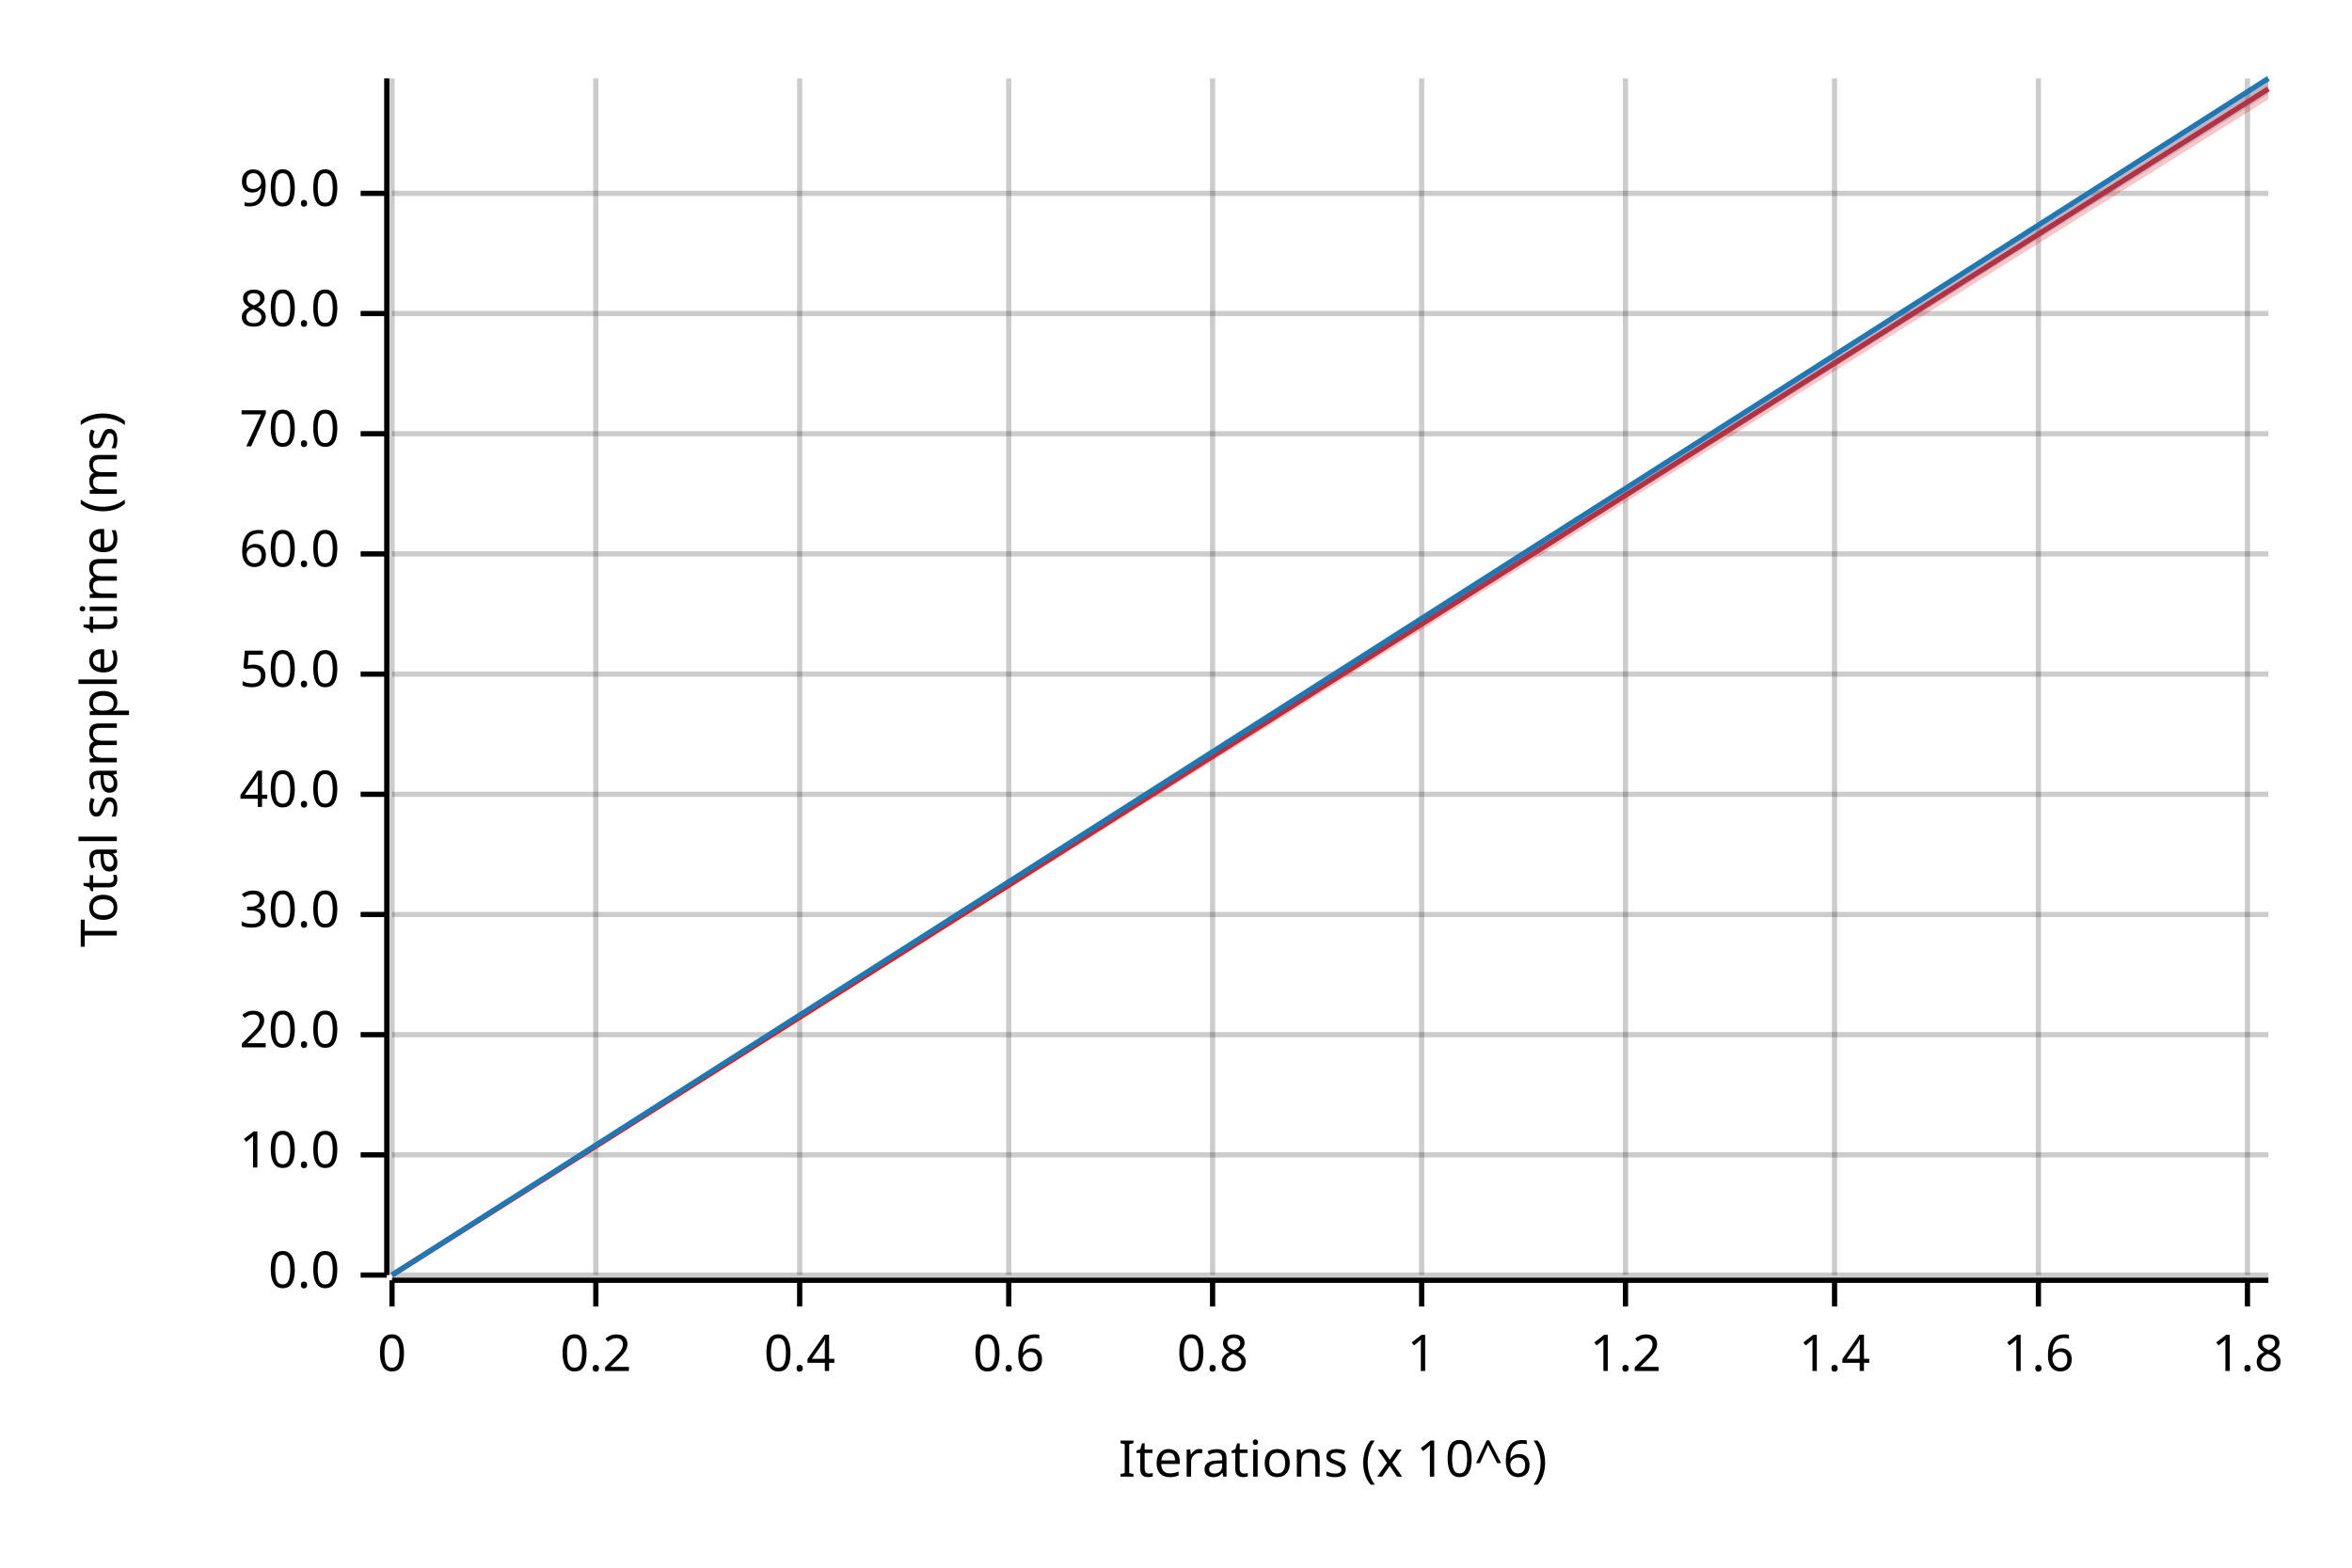
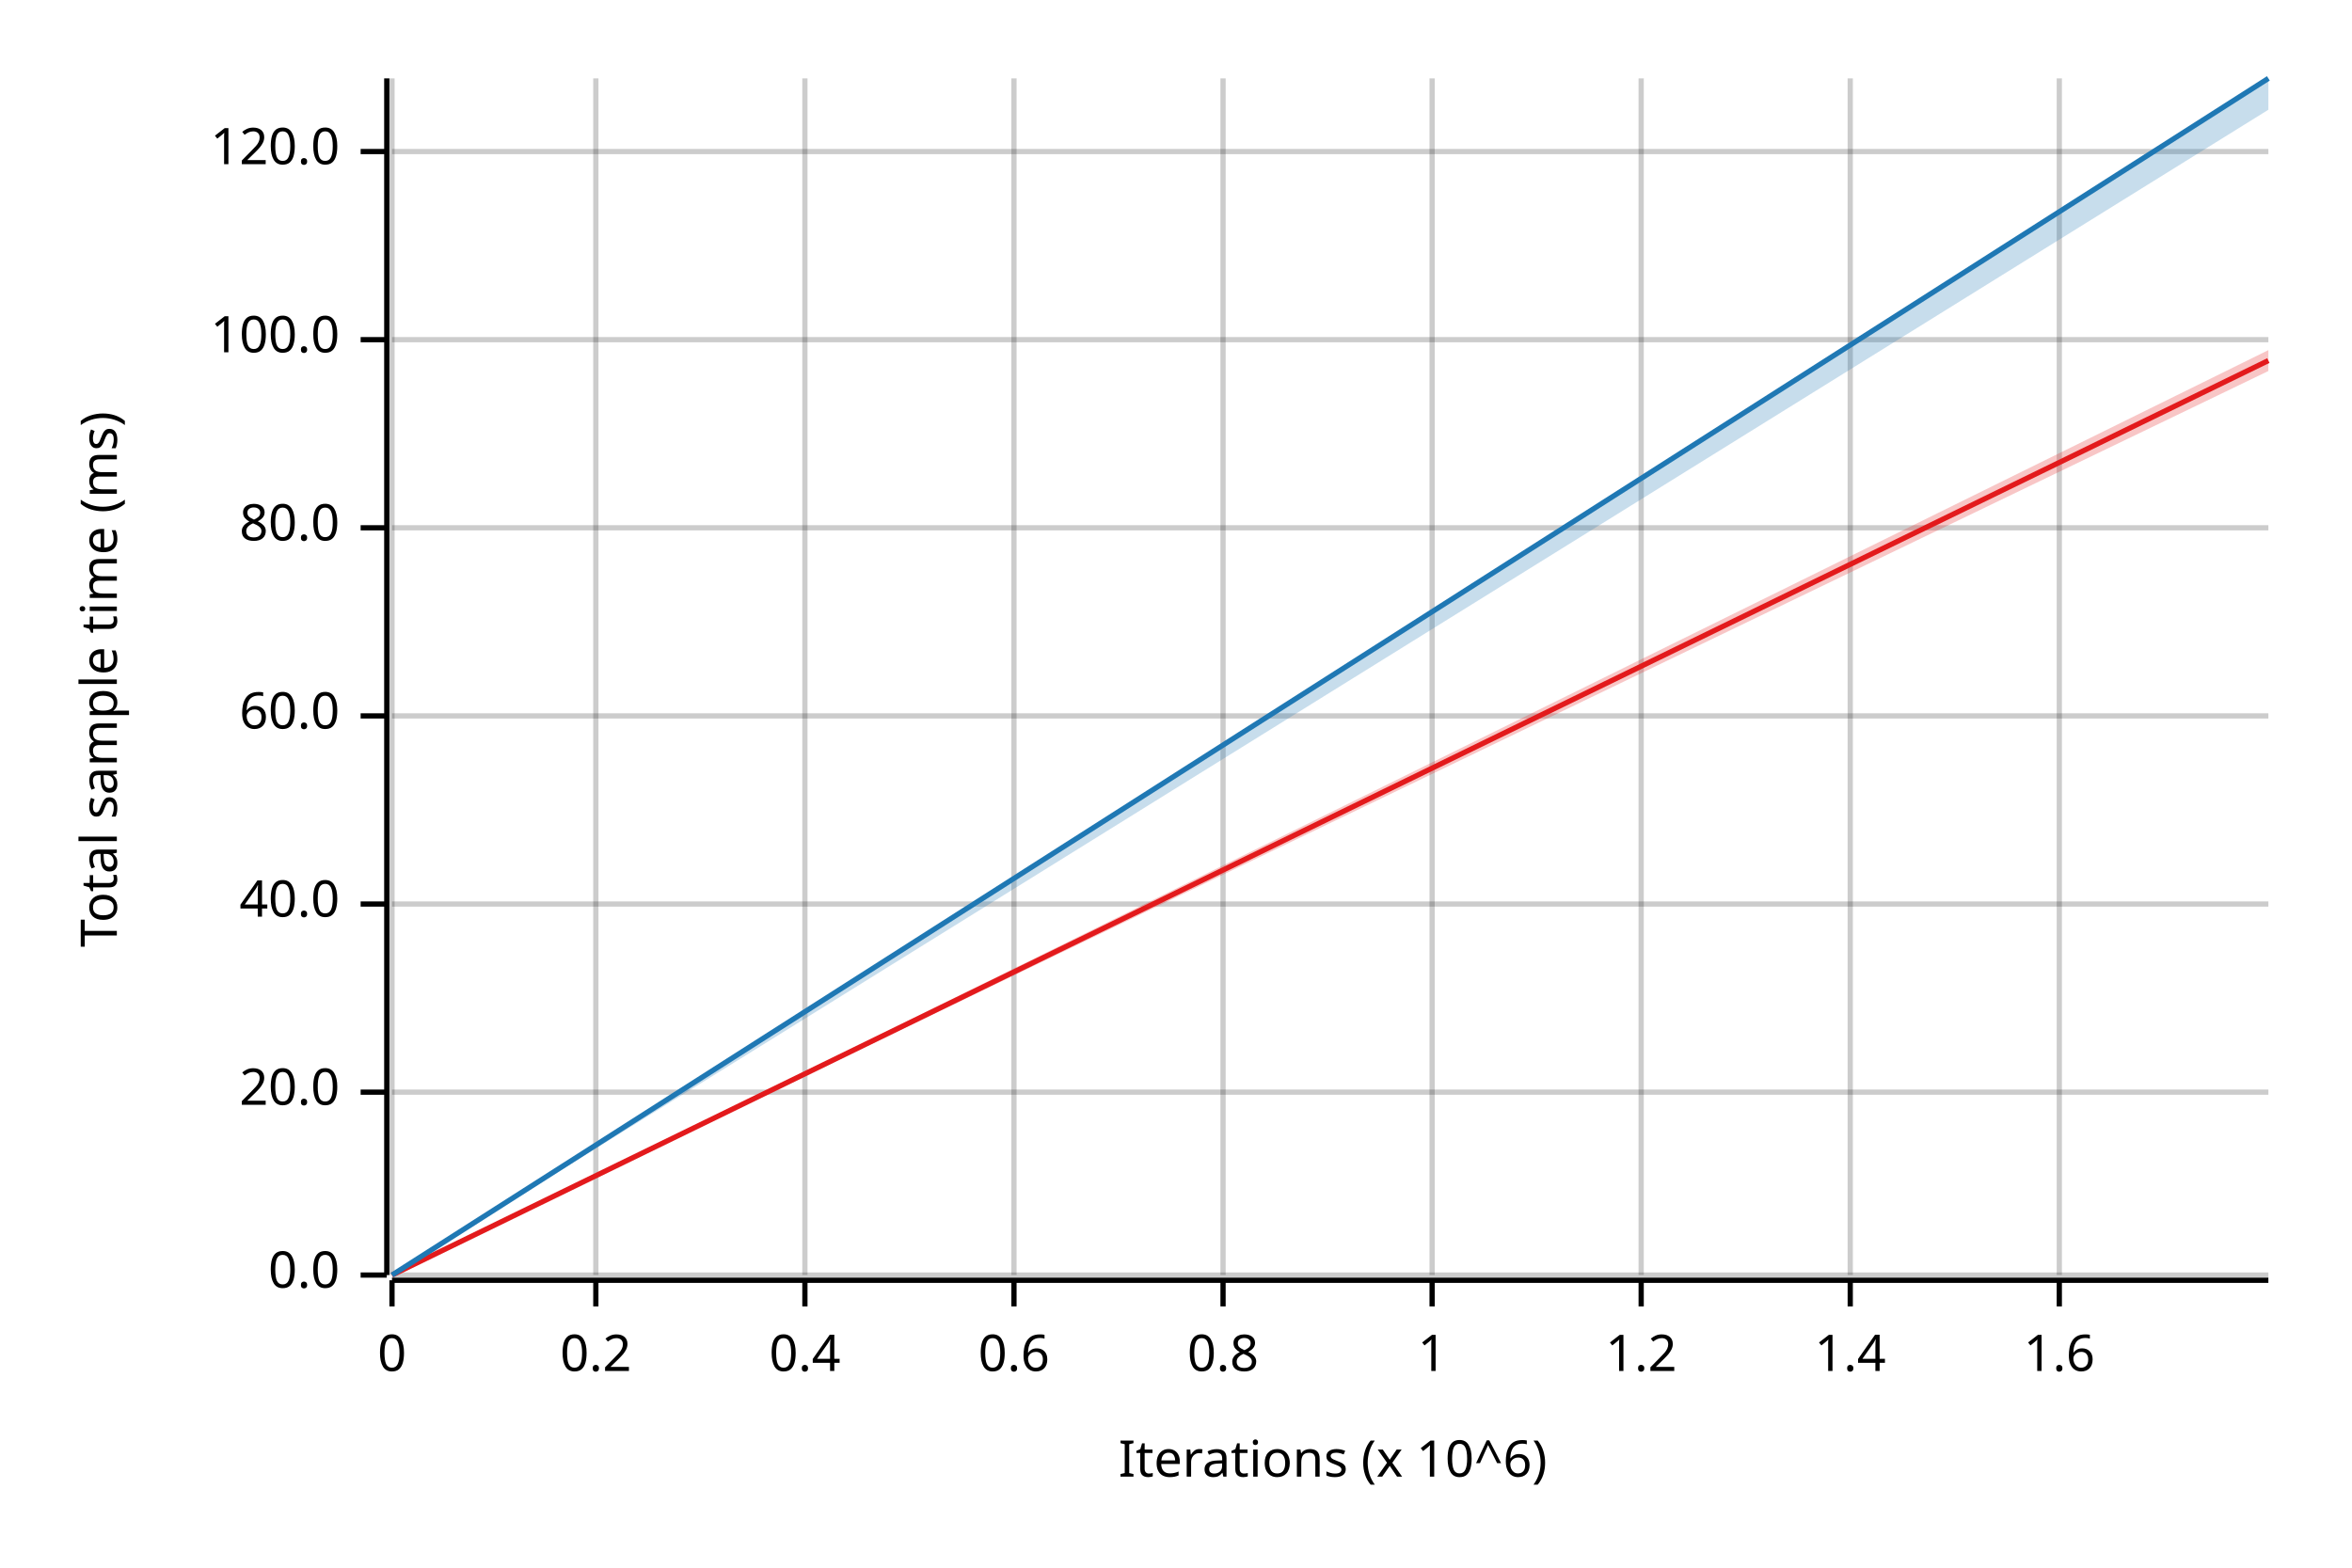
<svg xmlns="http://www.w3.org/2000/svg" width="450" height="300" viewBox="0 0 450 300">
  <text x="15" y="130" dy="0.76em" text-anchor="middle" font-family="sans-serif" font-size="9.677" opacity="1" fill="#000000" transform="rotate(270, 15, 130)">
Total sample time (ms)
</text>
  <text x="255" y="285" dy="-0.5ex" text-anchor="middle" font-family="sans-serif" font-size="9.677" opacity="1" fill="#000000">
Iterations (x 10^6)
</text>
  <line opacity="0.2" stroke="#000000" stroke-width="1" x1="75" y1="244" x2="75" y2="15" />
  <line opacity="0.2" stroke="#000000" stroke-width="1" x1="114" y1="244" x2="114" y2="15" />
-   <line opacity="0.2" stroke="#000000" stroke-width="1" x1="153" y1="244" x2="153" y2="15" />
-   <line opacity="0.2" stroke="#000000" stroke-width="1" x1="193" y1="244" x2="193" y2="15" />
-   <line opacity="0.2" stroke="#000000" stroke-width="1" x1="232" y1="244" x2="232" y2="15" />
-   <line opacity="0.2" stroke="#000000" stroke-width="1" x1="272" y1="244" x2="272" y2="15" />
-   <line opacity="0.2" stroke="#000000" stroke-width="1" x1="311" y1="244" x2="311" y2="15" />
-   <line opacity="0.2" stroke="#000000" stroke-width="1" x1="351" y1="244" x2="351" y2="15" />
-   <line opacity="0.2" stroke="#000000" stroke-width="1" x1="390" y1="244" x2="390" y2="15" />
-   <line opacity="0.2" stroke="#000000" stroke-width="1" x1="430" y1="244" x2="430" y2="15" />
+   <line opacity="0.2" stroke="#000000" stroke-width="1" x1="154" y1="244" x2="154" y2="15" />
+   <line opacity="0.2" stroke="#000000" stroke-width="1" x1="194" y1="244" x2="194" y2="15" />
+   <line opacity="0.2" stroke="#000000" stroke-width="1" x1="234" y1="244" x2="234" y2="15" />
+   <line opacity="0.2" stroke="#000000" stroke-width="1" x1="274" y1="244" x2="274" y2="15" />
+   <line opacity="0.2" stroke="#000000" stroke-width="1" x1="314" y1="244" x2="314" y2="15" />
+   <line opacity="0.2" stroke="#000000" stroke-width="1" x1="354" y1="244" x2="354" y2="15" />
+   <line opacity="0.2" stroke="#000000" stroke-width="1" x1="394" y1="244" x2="394" y2="15" />
  <line opacity="0.2" stroke="#000000" stroke-width="1" x1="75" y1="244" x2="434" y2="244" />
-   <line opacity="0.2" stroke="#000000" stroke-width="1" x1="75" y1="221" x2="434" y2="221" />
-   <line opacity="0.2" stroke="#000000" stroke-width="1" x1="75" y1="198" x2="434" y2="198" />
-   <line opacity="0.2" stroke="#000000" stroke-width="1" x1="75" y1="175" x2="434" y2="175" />
-   <line opacity="0.2" stroke="#000000" stroke-width="1" x1="75" y1="152" x2="434" y2="152" />
-   <line opacity="0.2" stroke="#000000" stroke-width="1" x1="75" y1="129" x2="434" y2="129" />
-   <line opacity="0.2" stroke="#000000" stroke-width="1" x1="75" y1="106" x2="434" y2="106" />
-   <line opacity="0.2" stroke="#000000" stroke-width="1" x1="75" y1="83" x2="434" y2="83" />
-   <line opacity="0.2" stroke="#000000" stroke-width="1" x1="75" y1="60" x2="434" y2="60" />
-   <line opacity="0.2" stroke="#000000" stroke-width="1" x1="75" y1="37" x2="434" y2="37" />
+   <line opacity="0.2" stroke="#000000" stroke-width="1" x1="75" y1="209" x2="434" y2="209" />
+   <line opacity="0.2" stroke="#000000" stroke-width="1" x1="75" y1="173" x2="434" y2="173" />
+   <line opacity="0.2" stroke="#000000" stroke-width="1" x1="75" y1="137" x2="434" y2="137" />
+   <line opacity="0.2" stroke="#000000" stroke-width="1" x1="75" y1="101" x2="434" y2="101" />
+   <line opacity="0.2" stroke="#000000" stroke-width="1" x1="75" y1="65" x2="434" y2="65" />
+   <line opacity="0.2" stroke="#000000" stroke-width="1" x1="75" y1="29" x2="434" y2="29" />
  <polyline fill="none" opacity="1" stroke="#000000" stroke-width="1" points="74,15 74,244 " />
  <text x="65" y="244" dy="0.5ex" text-anchor="end" font-family="sans-serif" font-size="9.677" opacity="1" fill="#000000">
0.0
</text>
  <polyline fill="none" opacity="1" stroke="#000000" stroke-width="1" points="69,244 74,244 " />
-   <text x="65" y="221" dy="0.5ex" text-anchor="end" font-family="sans-serif" font-size="9.677" opacity="1" fill="#000000">
- 10.0
- </text>
-   <polyline fill="none" opacity="1" stroke="#000000" stroke-width="1" points="69,221 74,221 " />
-   <text x="65" y="198" dy="0.5ex" text-anchor="end" font-family="sans-serif" font-size="9.677" opacity="1" fill="#000000">
+   <text x="65" y="209" dy="0.5ex" text-anchor="end" font-family="sans-serif" font-size="9.677" opacity="1" fill="#000000">
20.0
</text>
-   <polyline fill="none" opacity="1" stroke="#000000" stroke-width="1" points="69,198 74,198 " />
-   <text x="65" y="175" dy="0.5ex" text-anchor="end" font-family="sans-serif" font-size="9.677" opacity="1" fill="#000000">
- 30.0
- </text>
-   <polyline fill="none" opacity="1" stroke="#000000" stroke-width="1" points="69,175 74,175 " />
-   <text x="65" y="152" dy="0.5ex" text-anchor="end" font-family="sans-serif" font-size="9.677" opacity="1" fill="#000000">
+   <polyline fill="none" opacity="1" stroke="#000000" stroke-width="1" points="69,209 74,209 " />
+   <text x="65" y="173" dy="0.5ex" text-anchor="end" font-family="sans-serif" font-size="9.677" opacity="1" fill="#000000">
40.0
</text>
-   <polyline fill="none" opacity="1" stroke="#000000" stroke-width="1" points="69,152 74,152 " />
-   <text x="65" y="129" dy="0.5ex" text-anchor="end" font-family="sans-serif" font-size="9.677" opacity="1" fill="#000000">
- 50.0
- </text>
-   <polyline fill="none" opacity="1" stroke="#000000" stroke-width="1" points="69,129 74,129 " />
-   <text x="65" y="106" dy="0.5ex" text-anchor="end" font-family="sans-serif" font-size="9.677" opacity="1" fill="#000000">
+   <polyline fill="none" opacity="1" stroke="#000000" stroke-width="1" points="69,173 74,173 " />
+   <text x="65" y="137" dy="0.5ex" text-anchor="end" font-family="sans-serif" font-size="9.677" opacity="1" fill="#000000">
60.0
</text>
-   <polyline fill="none" opacity="1" stroke="#000000" stroke-width="1" points="69,106 74,106 " />
-   <text x="65" y="83" dy="0.5ex" text-anchor="end" font-family="sans-serif" font-size="9.677" opacity="1" fill="#000000">
- 70.0
- </text>
-   <polyline fill="none" opacity="1" stroke="#000000" stroke-width="1" points="69,83 74,83 " />
-   <text x="65" y="60" dy="0.5ex" text-anchor="end" font-family="sans-serif" font-size="9.677" opacity="1" fill="#000000">
+   <polyline fill="none" opacity="1" stroke="#000000" stroke-width="1" points="69,137 74,137 " />
+   <text x="65" y="101" dy="0.5ex" text-anchor="end" font-family="sans-serif" font-size="9.677" opacity="1" fill="#000000">
80.0
</text>
-   <polyline fill="none" opacity="1" stroke="#000000" stroke-width="1" points="69,60 74,60 " />
-   <text x="65" y="37" dy="0.5ex" text-anchor="end" font-family="sans-serif" font-size="9.677" opacity="1" fill="#000000">
- 90.0
+   <polyline fill="none" opacity="1" stroke="#000000" stroke-width="1" points="69,101 74,101 " />
+   <text x="65" y="65" dy="0.5ex" text-anchor="end" font-family="sans-serif" font-size="9.677" opacity="1" fill="#000000">
+ 100.0
</text>
-   <polyline fill="none" opacity="1" stroke="#000000" stroke-width="1" points="69,37 74,37 " />
+   <polyline fill="none" opacity="1" stroke="#000000" stroke-width="1" points="69,65 74,65 " />
+   <text x="65" y="29" dy="0.5ex" text-anchor="end" font-family="sans-serif" font-size="9.677" opacity="1" fill="#000000">
+ 120.0
+ </text>
+   <polyline fill="none" opacity="1" stroke="#000000" stroke-width="1" points="69,29 74,29 " />
  <polyline fill="none" opacity="1" stroke="#000000" stroke-width="1" points="75,245 434,245 " />
  <text x="75" y="255" dy="0.76em" text-anchor="middle" font-family="sans-serif" font-size="9.677" opacity="1" fill="#000000">
0
</text>
  <polyline fill="none" opacity="1" stroke="#000000" stroke-width="1" points="75,245 75,250 " />
  <text x="114" y="255" dy="0.76em" text-anchor="middle" font-family="sans-serif" font-size="9.677" opacity="1" fill="#000000">
0.2
</text>
  <polyline fill="none" opacity="1" stroke="#000000" stroke-width="1" points="114,245 114,250 " />
-   <text x="153" y="255" dy="0.76em" text-anchor="middle" font-family="sans-serif" font-size="9.677" opacity="1" fill="#000000">
+   <text x="154" y="255" dy="0.76em" text-anchor="middle" font-family="sans-serif" font-size="9.677" opacity="1" fill="#000000">
0.4
</text>
-   <polyline fill="none" opacity="1" stroke="#000000" stroke-width="1" points="153,245 153,250 " />
-   <text x="193" y="255" dy="0.76em" text-anchor="middle" font-family="sans-serif" font-size="9.677" opacity="1" fill="#000000">
+   <polyline fill="none" opacity="1" stroke="#000000" stroke-width="1" points="154,245 154,250 " />
+   <text x="194" y="255" dy="0.76em" text-anchor="middle" font-family="sans-serif" font-size="9.677" opacity="1" fill="#000000">
0.6
</text>
-   <polyline fill="none" opacity="1" stroke="#000000" stroke-width="1" points="193,245 193,250 " />
-   <text x="232" y="255" dy="0.76em" text-anchor="middle" font-family="sans-serif" font-size="9.677" opacity="1" fill="#000000">
+   <polyline fill="none" opacity="1" stroke="#000000" stroke-width="1" points="194,245 194,250 " />
+   <text x="234" y="255" dy="0.76em" text-anchor="middle" font-family="sans-serif" font-size="9.677" opacity="1" fill="#000000">
0.8
</text>
-   <polyline fill="none" opacity="1" stroke="#000000" stroke-width="1" points="232,245 232,250 " />
-   <text x="272" y="255" dy="0.76em" text-anchor="middle" font-family="sans-serif" font-size="9.677" opacity="1" fill="#000000">
+   <polyline fill="none" opacity="1" stroke="#000000" stroke-width="1" points="234,245 234,250 " />
+   <text x="274" y="255" dy="0.76em" text-anchor="middle" font-family="sans-serif" font-size="9.677" opacity="1" fill="#000000">
1
</text>
-   <polyline fill="none" opacity="1" stroke="#000000" stroke-width="1" points="272,245 272,250 " />
-   <text x="311" y="255" dy="0.76em" text-anchor="middle" font-family="sans-serif" font-size="9.677" opacity="1" fill="#000000">
+   <polyline fill="none" opacity="1" stroke="#000000" stroke-width="1" points="274,245 274,250 " />
+   <text x="314" y="255" dy="0.76em" text-anchor="middle" font-family="sans-serif" font-size="9.677" opacity="1" fill="#000000">
1.2
</text>
-   <polyline fill="none" opacity="1" stroke="#000000" stroke-width="1" points="311,245 311,250 " />
-   <text x="351" y="255" dy="0.76em" text-anchor="middle" font-family="sans-serif" font-size="9.677" opacity="1" fill="#000000">
+   <polyline fill="none" opacity="1" stroke="#000000" stroke-width="1" points="314,245 314,250 " />
+   <text x="354" y="255" dy="0.76em" text-anchor="middle" font-family="sans-serif" font-size="9.677" opacity="1" fill="#000000">
1.4
</text>
-   <polyline fill="none" opacity="1" stroke="#000000" stroke-width="1" points="351,245 351,250 " />
-   <text x="390" y="255" dy="0.76em" text-anchor="middle" font-family="sans-serif" font-size="9.677" opacity="1" fill="#000000">
+   <polyline fill="none" opacity="1" stroke="#000000" stroke-width="1" points="354,245 354,250 " />
+   <text x="394" y="255" dy="0.76em" text-anchor="middle" font-family="sans-serif" font-size="9.677" opacity="1" fill="#000000">
1.6
</text>
-   <polyline fill="none" opacity="1" stroke="#000000" stroke-width="1" points="390,245 390,250 " />
-   <text x="430" y="255" dy="0.76em" text-anchor="middle" font-family="sans-serif" font-size="9.677" opacity="1" fill="#000000">
- 1.8
- </text>
-   <polyline fill="none" opacity="1" stroke="#000000" stroke-width="1" points="430,245 430,250 " />
-   <polyline fill="none" opacity="1" stroke="#E31A1C" stroke-width="1" points="75,244 434,17 " />
-   <polygon opacity="0.25" fill="#E31A1C" points="75,244 434,19 434,15 " />
+   <polyline fill="none" opacity="1" stroke="#000000" stroke-width="1" points="394,245 394,250 " />
+   <polyline fill="none" opacity="1" stroke="#E31A1C" stroke-width="1" points="75,244 434,69 " />
+   <polygon opacity="0.25" fill="#E31A1C" points="75,244 434,71 434,67 " />
  <polyline fill="none" opacity="1" stroke="#1F78B4" stroke-width="1" points="75,244 434,15 " />
-   <polygon opacity="0.25" fill="#1F78B4" points="75,244 434,18 434,15 " />
+   <polygon opacity="0.25" fill="#1F78B4" points="75,244 434,21 434,15 " />
</svg>
